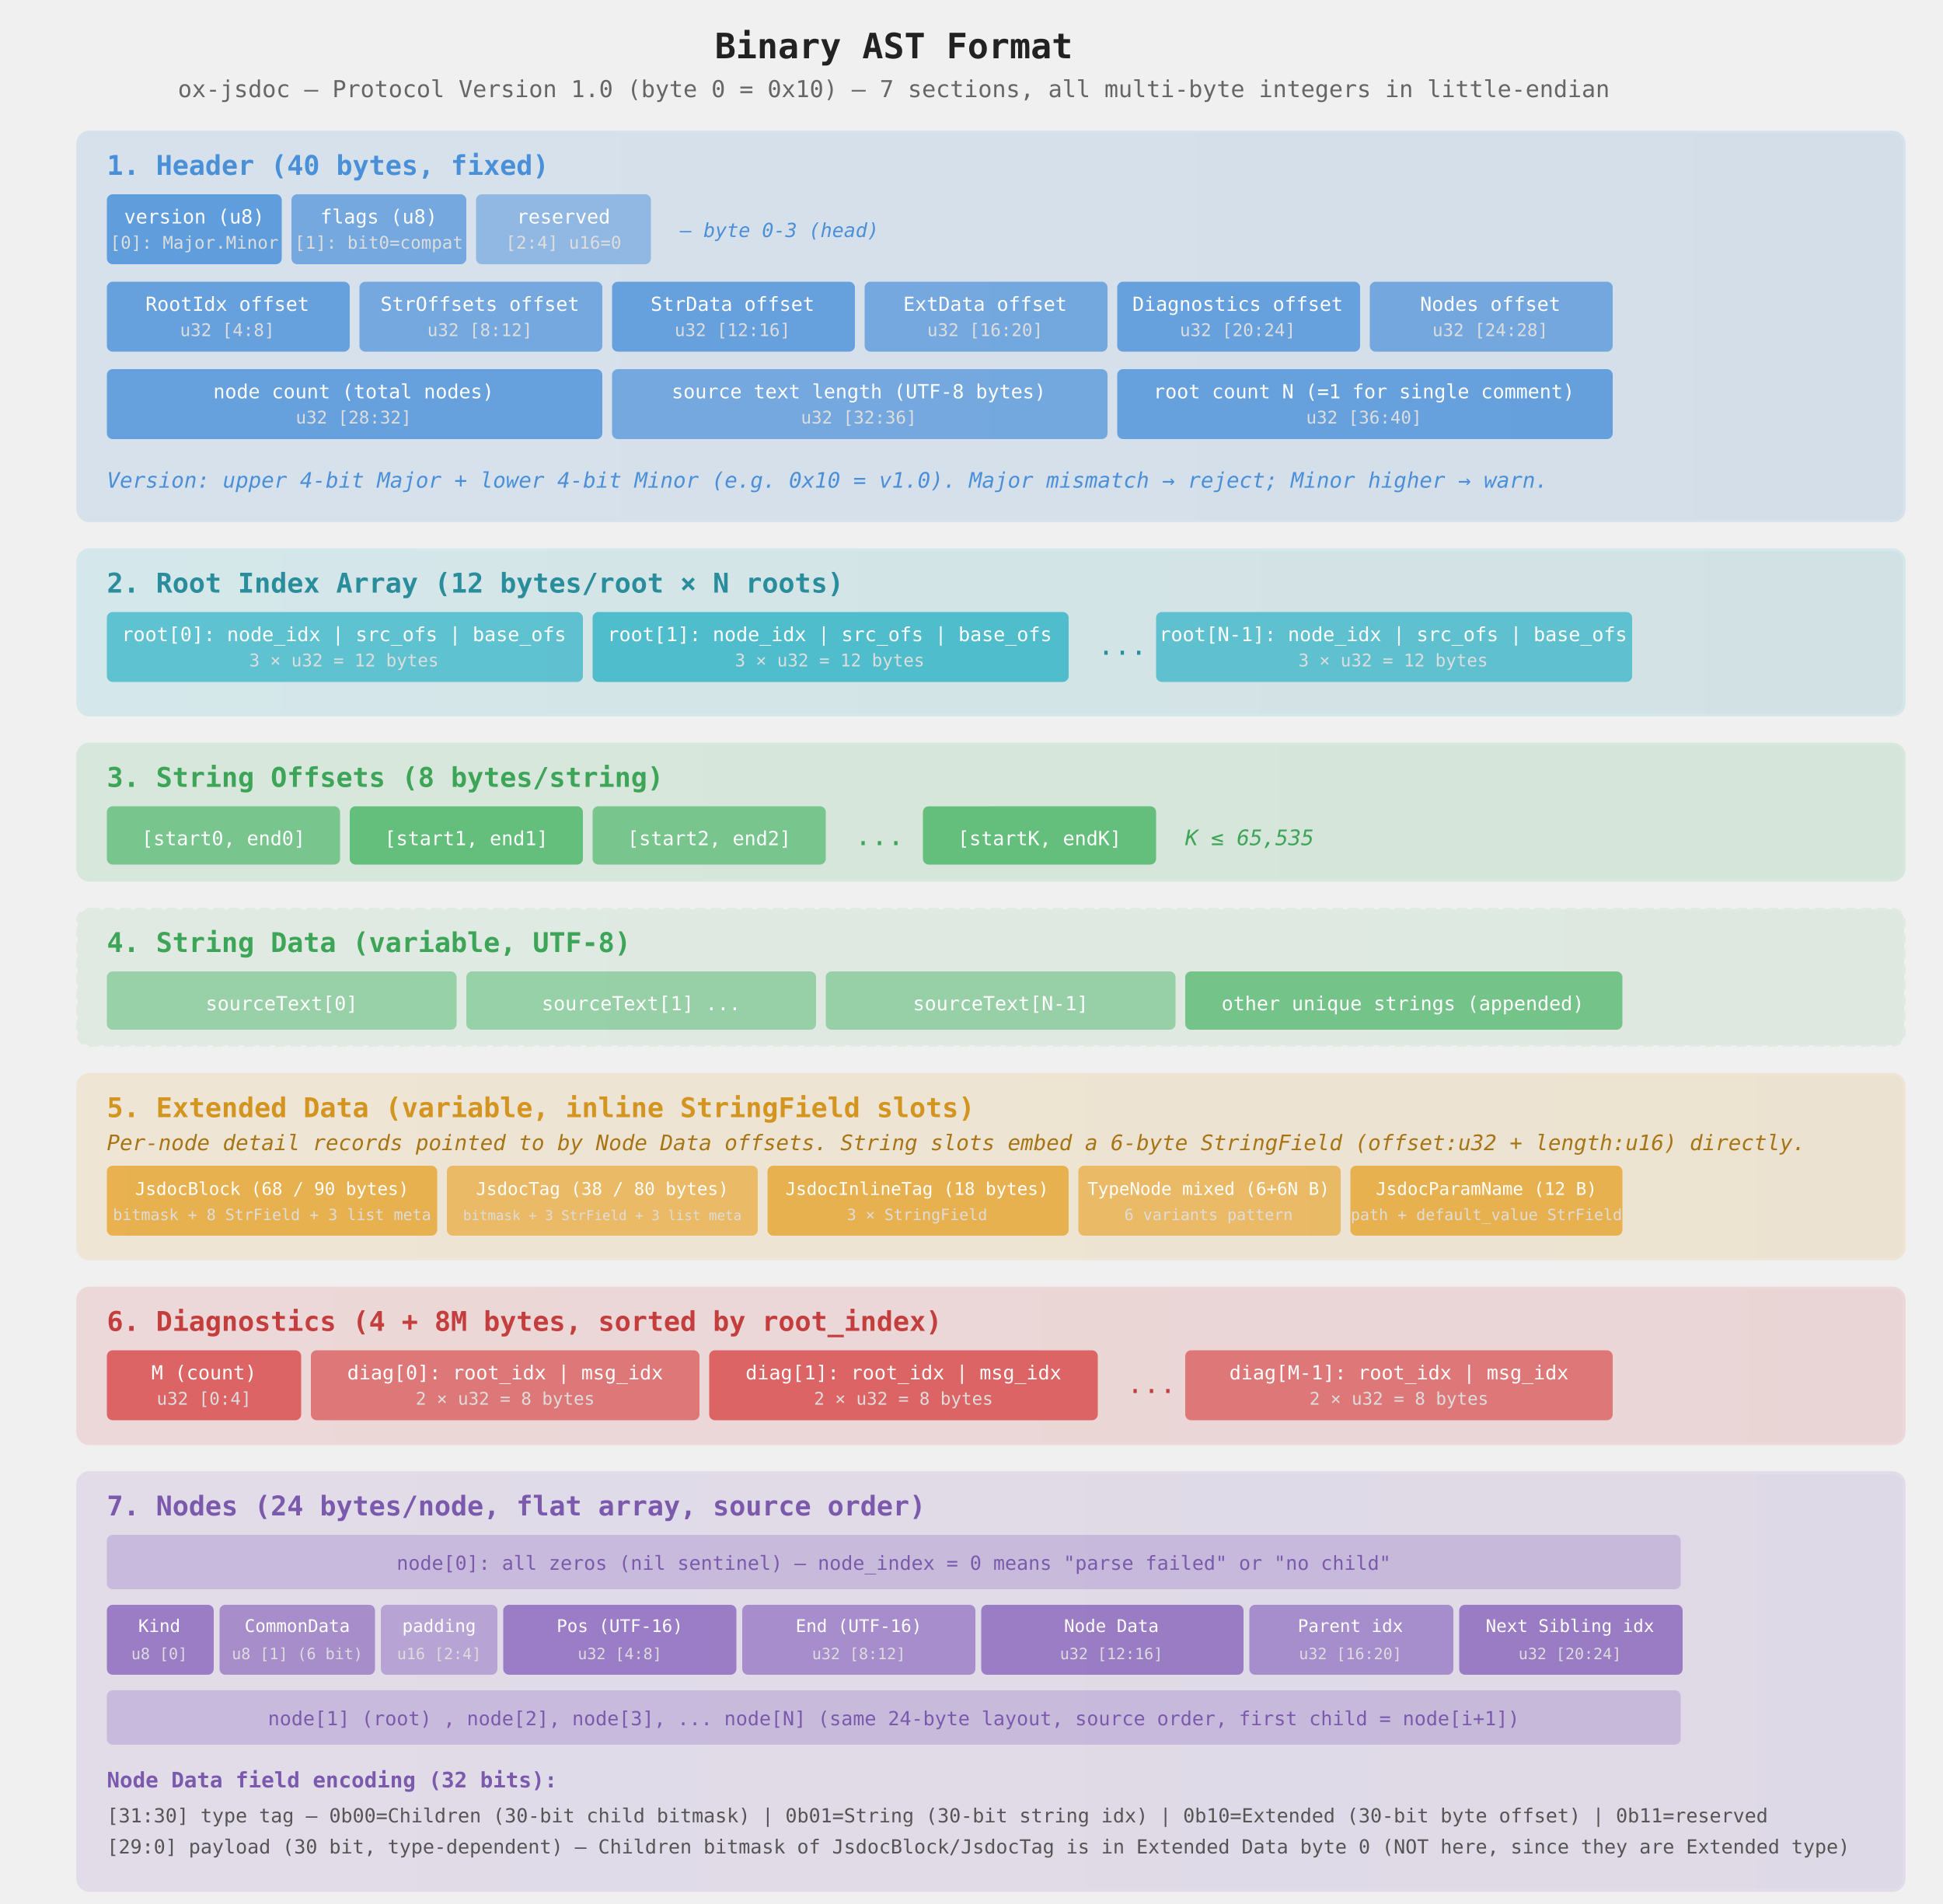
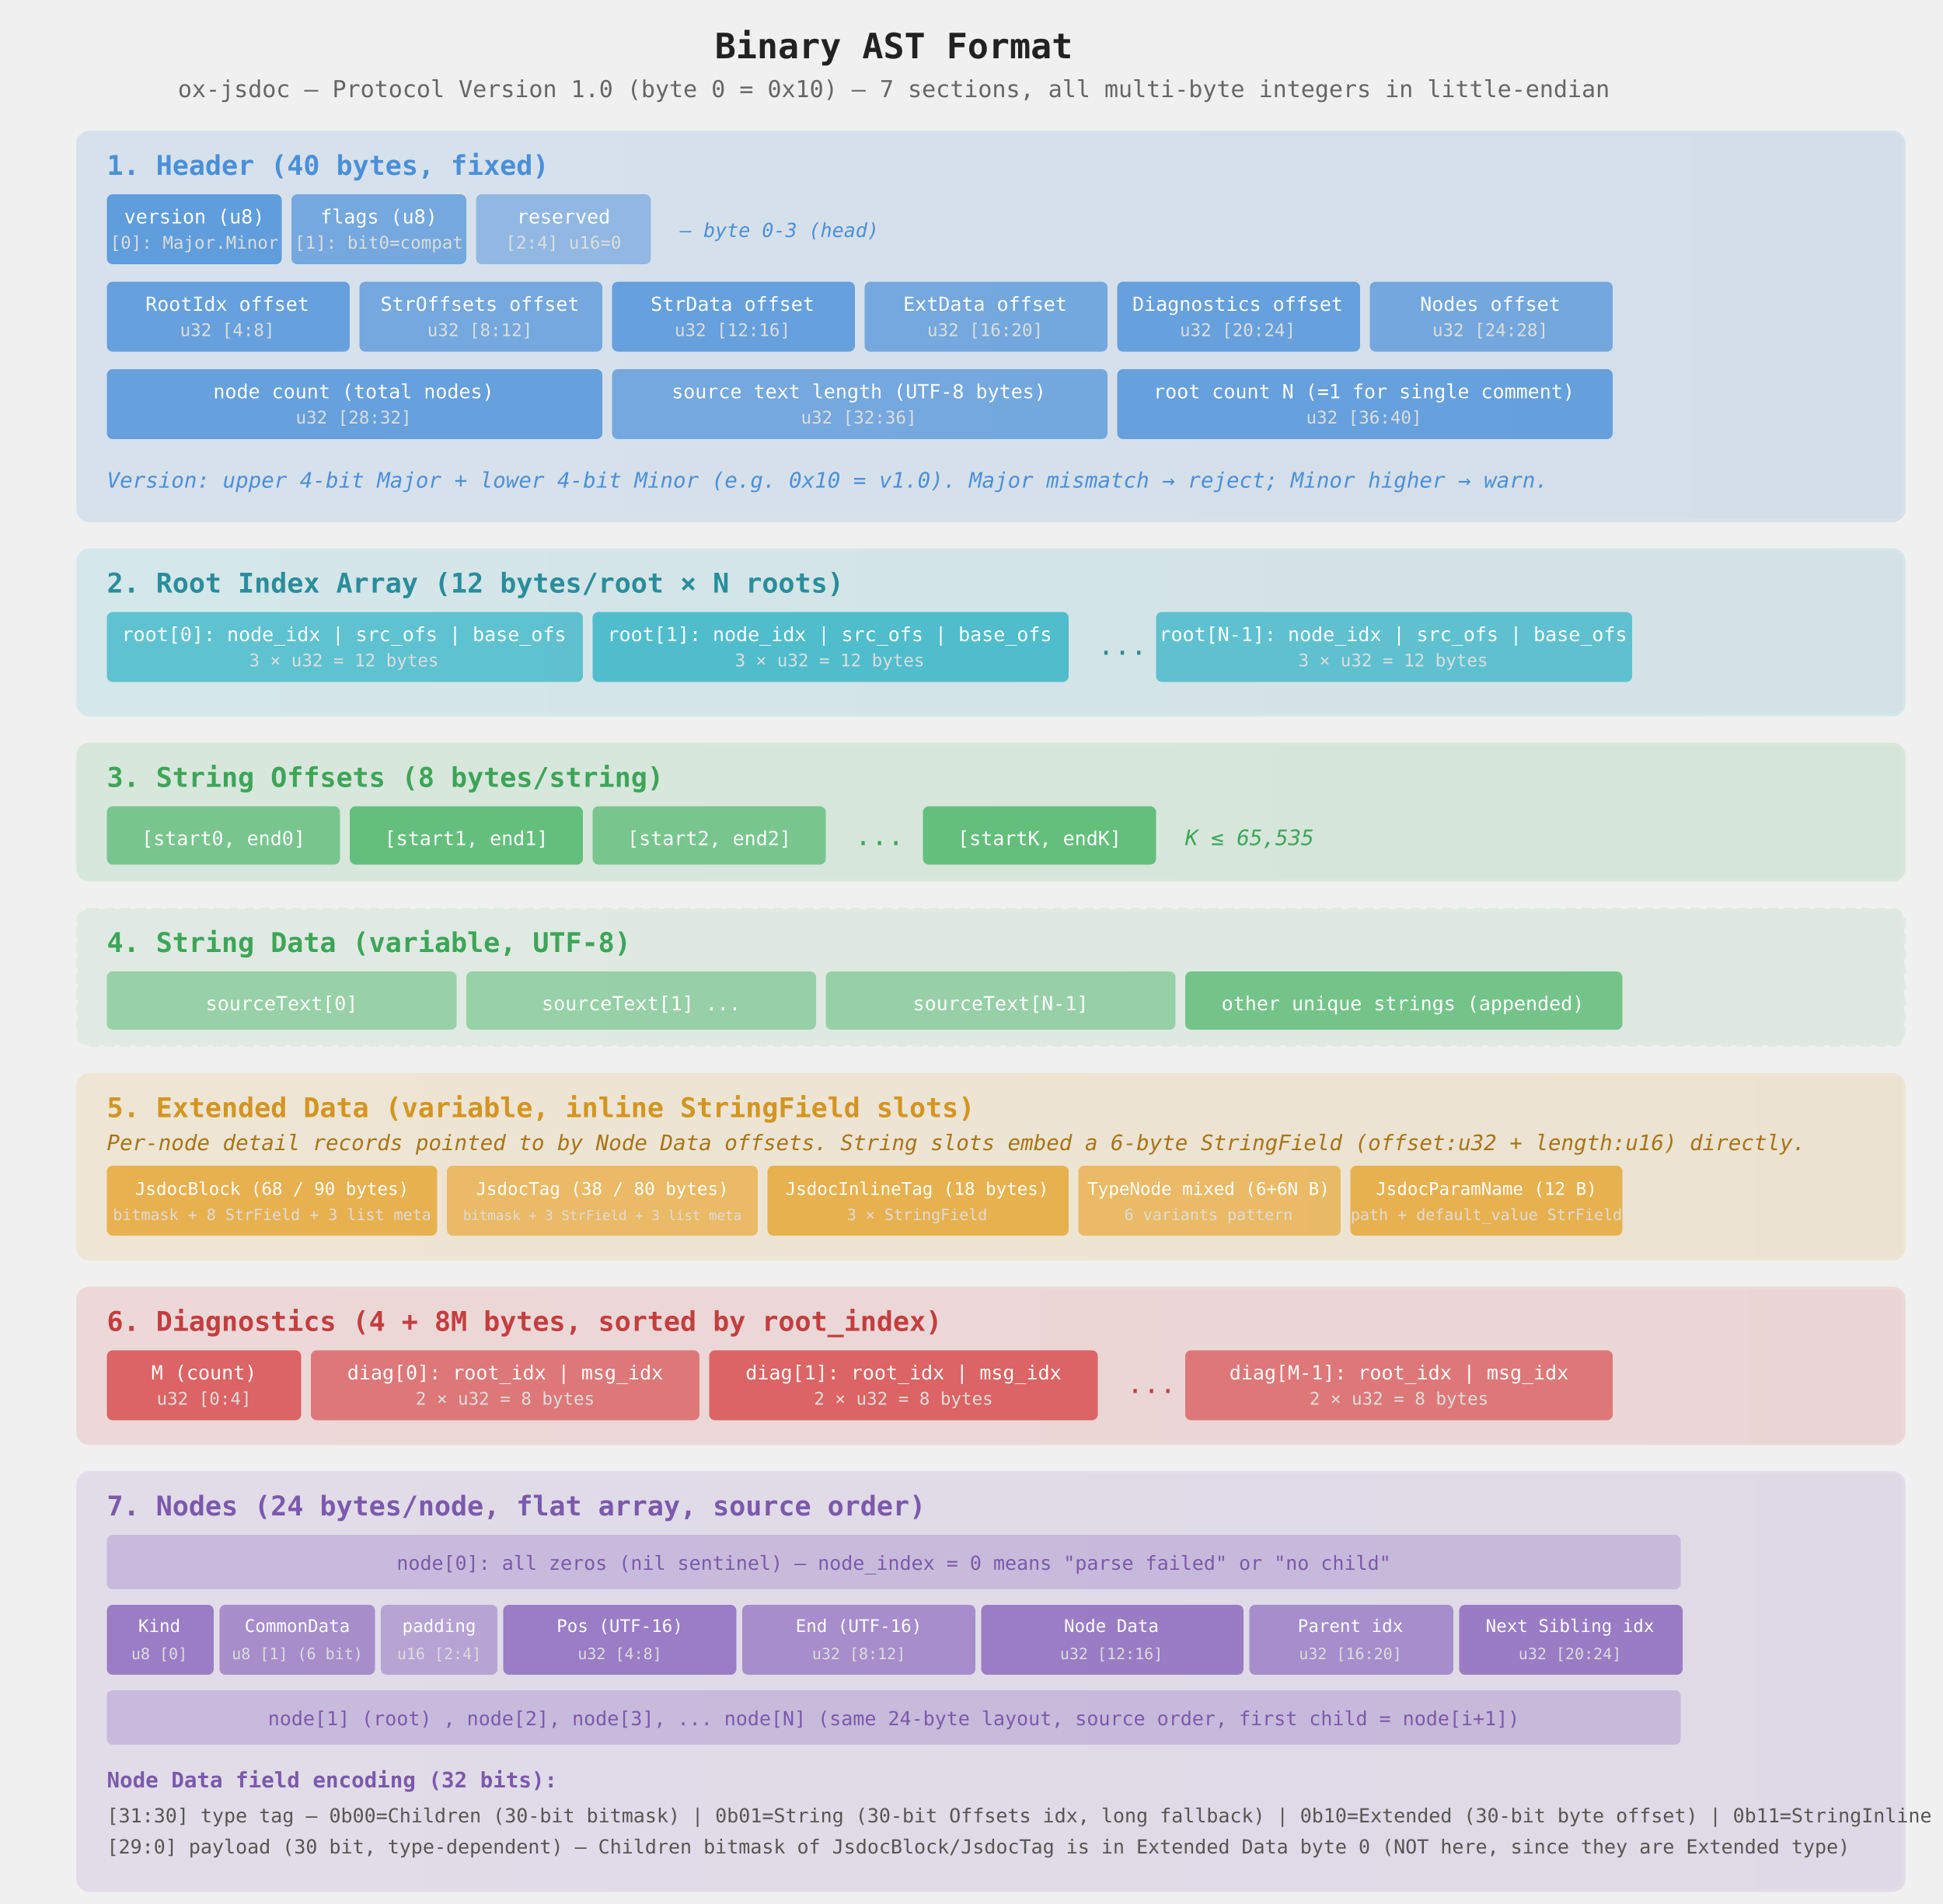
<svg xmlns="http://www.w3.org/2000/svg" viewBox="0 0 1000 980" font-family="monospace" font-size="13">
  <defs>
    <linearGradient id="hdr" x1="0" y1="0" x2="1" y2="0">
      <stop offset="0%" stop-color="#4a90d9" />
      <stop offset="100%" stop-color="#357abd" />
    </linearGradient>
    <linearGradient id="rid" x1="0" y1="0" x2="1" y2="0">
      <stop offset="0%" stop-color="#38b6c8" />
      <stop offset="100%" stop-color="#2a8d9c" />
    </linearGradient>
    <linearGradient id="str" x1="0" y1="0" x2="1" y2="0">
      <stop offset="0%" stop-color="#50b86c" />
      <stop offset="100%" stop-color="#3da558" />
    </linearGradient>
    <linearGradient id="ext" x1="0" y1="0" x2="1" y2="0">
      <stop offset="0%" stop-color="#e8a838" />
      <stop offset="100%" stop-color="#d49520" />
    </linearGradient>
    <linearGradient id="diag" x1="0" y1="0" x2="1" y2="0">
      <stop offset="0%" stop-color="#d95050" />
      <stop offset="100%" stop-color="#c43e3e" />
    </linearGradient>
    <linearGradient id="nd" x1="0" y1="0" x2="1" y2="0">
      <stop offset="0%" stop-color="#8e6cbf" />
      <stop offset="100%" stop-color="#7b59ac" />
    </linearGradient>
  </defs>
  <text x="460" y="30" text-anchor="middle" font-size="18" font-weight="bold" fill="#222">Binary AST Format</text>
  <text x="460" y="50" text-anchor="middle" font-size="12" fill="#666">ox-jsdoc — Protocol Version 1.0 (byte 0 = 0x10) — 7 sections, all multi-byte integers in little-endian</text>
  <rect x="40" y="68" width="940" height="200" rx="6" fill="url(#hdr)" opacity="0.15" stroke="#4a90d9" stroke-width="1.5" />
  <text x="55" y="90" font-weight="bold" fill="#4a90d9" font-size="14">1. Header (40 bytes, fixed)</text>
  <g transform="translate(55, 100)">
    <rect width="90" height="36" rx="3" fill="#4a90d9" opacity="0.85" />
    <text x="45" y="15" text-anchor="middle" fill="#fff" font-size="10">version (u8)</text>
    <text x="45" y="28" text-anchor="middle" fill="#ddd" font-size="9">[0]: Major.Minor</text>
    <rect x="95" width="90" height="36" rx="3" fill="#4a90d9" opacity="0.7" />
    <text x="140" y="15" text-anchor="middle" fill="#fff" font-size="10">flags (u8)</text>
    <text x="140" y="28" text-anchor="middle" fill="#ddd" font-size="9">[1]: bit0=compat</text>
    <rect x="190" width="90" height="36" rx="3" fill="#4a90d9" opacity="0.5" />
    <text x="235" y="15" text-anchor="middle" fill="#fff" font-size="10">reserved</text>
    <text x="235" y="28" text-anchor="middle" fill="#ddd" font-size="9">[2:4] u16=0</text>
    <text x="295" y="22" fill="#4a90d9" font-size="10" font-style="italic">— byte 0-3 (head)</text>
  </g>
  <g transform="translate(55, 145)">
    <rect width="125" height="36" rx="3" fill="#4a90d9" opacity="0.8" />
    <text x="62" y="15" text-anchor="middle" fill="#fff" font-size="10">RootIdx offset</text>
    <text x="62" y="28" text-anchor="middle" fill="#ddd" font-size="9">u32 [4:8]</text>
    <rect x="130" width="125" height="36" rx="3" fill="#4a90d9" opacity="0.7" />
    <text x="192" y="15" text-anchor="middle" fill="#fff" font-size="10">StrOffsets offset</text>
    <text x="192" y="28" text-anchor="middle" fill="#ddd" font-size="9">u32 [8:12]</text>
    <rect x="260" width="125" height="36" rx="3" fill="#4a90d9" opacity="0.8" />
    <text x="322" y="15" text-anchor="middle" fill="#fff" font-size="10">StrData offset</text>
    <text x="322" y="28" text-anchor="middle" fill="#ddd" font-size="9">u32 [12:16]</text>
    <rect x="390" width="125" height="36" rx="3" fill="#4a90d9" opacity="0.7" />
    <text x="452" y="15" text-anchor="middle" fill="#fff" font-size="10">ExtData offset</text>
    <text x="452" y="28" text-anchor="middle" fill="#ddd" font-size="9">u32 [16:20]</text>
    <rect x="520" width="125" height="36" rx="3" fill="#4a90d9" opacity="0.8" />
    <text x="582" y="15" text-anchor="middle" fill="#fff" font-size="10">Diagnostics offset</text>
    <text x="582" y="28" text-anchor="middle" fill="#ddd" font-size="9">u32 [20:24]</text>
    <rect x="650" width="125" height="36" rx="3" fill="#4a90d9" opacity="0.7" />
    <text x="712" y="15" text-anchor="middle" fill="#fff" font-size="10">Nodes offset</text>
    <text x="712" y="28" text-anchor="middle" fill="#ddd" font-size="9">u32 [24:28]</text>
  </g>
  <g transform="translate(55, 190)">
    <rect width="255" height="36" rx="3" fill="#4a90d9" opacity="0.8" />
    <text x="127" y="15" text-anchor="middle" fill="#fff" font-size="10">node count (total nodes)</text>
    <text x="127" y="28" text-anchor="middle" fill="#ddd" font-size="9">u32 [28:32]</text>
    <rect x="260" width="255" height="36" rx="3" fill="#4a90d9" opacity="0.7" />
    <text x="387" y="15" text-anchor="middle" fill="#fff" font-size="10">source text length (UTF-8 bytes)</text>
    <text x="387" y="28" text-anchor="middle" fill="#ddd" font-size="9">u32 [32:36]</text>
    <rect x="520" width="255" height="36" rx="3" fill="#4a90d9" opacity="0.8" />
    <text x="647" y="15" text-anchor="middle" fill="#fff" font-size="10">root count N (=1 for single comment)</text>
    <text x="647" y="28" text-anchor="middle" fill="#ddd" font-size="9">u32 [36:40]</text>
  </g>
  <text x="55" y="251" fill="#4a90d9" font-size="11" font-style="italic">Version: upper 4-bit Major + lower 4-bit Minor (e.g. 0x10 = v1.0). Major mismatch → reject; Minor higher → warn.</text>
  <rect x="40" y="283" width="940" height="85" rx="6" fill="url(#rid)" opacity="0.15" stroke="#38b6c8" stroke-width="1.5" />
  <text x="55" y="305" font-weight="bold" fill="#2a8d9c" font-size="14">2. Root Index Array (12 bytes/root × N roots)</text>
  <g transform="translate(55, 315)">
    <rect width="245" height="36" rx="3" fill="#38b6c8" opacity="0.75" />
    <text x="122" y="15" text-anchor="middle" fill="#fff" font-size="10">root[0]: node_idx | src_ofs | base_ofs</text>
    <text x="122" y="28" text-anchor="middle" fill="#ddd" font-size="9">3 × u32 = 12 bytes</text>
    <rect x="250" width="245" height="36" rx="3" fill="#38b6c8" opacity="0.85" />
    <text x="372" y="15" text-anchor="middle" fill="#fff" font-size="10">root[1]: node_idx | src_ofs | base_ofs</text>
    <text x="372" y="28" text-anchor="middle" fill="#ddd" font-size="9">3 × u32 = 12 bytes</text>
    <text x="510" y="22" fill="#2a8d9c" font-size="14"> ...</text>
    <rect x="540" width="245" height="36" rx="3" fill="#38b6c8" opacity="0.75" />
    <text x="662" y="15" text-anchor="middle" fill="#fff" font-size="10">root[N-1]: node_idx | src_ofs | base_ofs</text>
    <text x="662" y="28" text-anchor="middle" fill="#ddd" font-size="9">3 × u32 = 12 bytes</text>
  </g>
  <rect x="40" y="383" width="940" height="70" rx="6" fill="url(#str)" opacity="0.15" stroke="#50b86c" stroke-width="1.5" />
  <text x="55" y="405" font-weight="bold" fill="#3da558" font-size="14">3. String Offsets (8 bytes/string)</text>
  <g transform="translate(55, 415)">
    <rect width="120" height="30" rx="3" fill="#50b86c" opacity="0.7" />
    <text x="60" y="20" text-anchor="middle" fill="#fff" font-size="10">[start0, end0]</text>
    <rect x="125" width="120" height="30" rx="3" fill="#50b86c" opacity="0.85" />
    <text x="185" y="20" text-anchor="middle" fill="#fff" font-size="10">[start1, end1]</text>
    <rect x="250" width="120" height="30" rx="3" fill="#50b86c" opacity="0.7" />
    <text x="310" y="20" text-anchor="middle" fill="#fff" font-size="10">[start2, end2]</text>
    <text x="385" y="20" fill="#3da558" font-size="14"> ...</text>
    <rect x="420" width="120" height="30" rx="3" fill="#50b86c" opacity="0.85" />
    <text x="480" y="20" text-anchor="middle" fill="#fff" font-size="10">[startK, endK]</text>
    <text x="555" y="20" fill="#3da558" font-size="11" font-style="italic">K ≤ 65,535</text>
  </g>
  <rect x="40" y="468" width="940" height="70" rx="6" fill="url(#str)" opacity="0.1" stroke="#50b86c" stroke-width="1.5" stroke-dasharray="5,3" />
  <text x="55" y="490" font-weight="bold" fill="#3da558" font-size="14">4. String Data (variable, UTF-8)</text>
  <g transform="translate(55, 500)">
    <rect width="180" height="30" rx="3" fill="#50b86c" opacity="0.5" />
    <text x="90" y="20" text-anchor="middle" fill="#fff" font-size="10">sourceText[0]</text>
    <rect x="185" width="180" height="30" rx="3" fill="#50b86c" opacity="0.5" />
    <text x="275" y="20" text-anchor="middle" fill="#fff" font-size="10">sourceText[1] ...</text>
    <rect x="370" width="180" height="30" rx="3" fill="#50b86c" opacity="0.5" />
    <text x="460" y="20" text-anchor="middle" fill="#fff" font-size="10">sourceText[N-1]</text>
    <rect x="555" width="225" height="30" rx="3" fill="#50b86c" opacity="0.75" />
    <text x="667" y="20" text-anchor="middle" fill="#fff" font-size="10">other unique strings (appended)</text>
  </g>
  <rect x="40" y="553" width="940" height="95" rx="6" fill="url(#ext)" opacity="0.15" stroke="#e8a838" stroke-width="1.5" />
  <text x="55" y="575" font-weight="bold" fill="#d49520" font-size="14">5. Extended Data (variable, inline StringField slots)</text>
  <text x="55" y="592" fill="#a87515" font-size="11" font-style="italic">Per-node detail records pointed to by Node Data offsets. String slots embed a 6-byte StringField (offset:u32 + length:u16) directly.</text>
  <g transform="translate(55, 600)">
    <rect width="170" height="36" rx="3" fill="#e8a838" opacity="0.85" />
    <text x="85" y="15" text-anchor="middle" fill="#fff" font-size="9">JsdocBlock (68 / 90 bytes)</text>
    <text x="85" y="28" text-anchor="middle" fill="#ddd" font-size="8">bitmask + 8 StrField + 3 list meta</text>
    <rect x="175" width="160" height="36" rx="3" fill="#e8a838" opacity="0.7" />
    <text x="255" y="15" text-anchor="middle" fill="#fff" font-size="9">JsdocTag (38 / 80 bytes)</text>
    <text x="255" y="28" text-anchor="middle" fill="#ddd" font-size="7">bitmask + 3 StrField + 3 list meta</text>
    <rect x="340" width="155" height="36" rx="3" fill="#e8a838" opacity="0.85" />
    <text x="417" y="15" text-anchor="middle" fill="#fff" font-size="9">JsdocInlineTag (18 bytes)</text>
    <text x="417" y="28" text-anchor="middle" fill="#ddd" font-size="8">3 × StringField</text>
    <rect x="500" width="135" height="36" rx="3" fill="#e8a838" opacity="0.7" />
    <text x="567" y="15" text-anchor="middle" fill="#fff" font-size="9">TypeNode mixed (6+6N B)</text>
    <text x="567" y="28" text-anchor="middle" fill="#ddd" font-size="8">6 variants pattern</text>
    <rect x="640" width="140" height="36" rx="3" fill="#e8a838" opacity="0.85" />
    <text x="710" y="15" text-anchor="middle" fill="#fff" font-size="9">JsdocParamName (12 B)</text>
    <text x="710" y="28" text-anchor="middle" fill="#ddd" font-size="8">path + default_value StrField</text>
  </g>
  <rect x="40" y="663" width="940" height="80" rx="6" fill="url(#diag)" opacity="0.15" stroke="#d95050" stroke-width="1.5" />
  <text x="55" y="685" font-weight="bold" fill="#c43e3e" font-size="14">6. Diagnostics (4 + 8M bytes, sorted by root_index)</text>
  <g transform="translate(55, 695)">
    <rect width="100" height="36" rx="3" fill="#d95050" opacity="0.85" />
    <text x="50" y="15" text-anchor="middle" fill="#fff" font-size="10">M (count)</text>
    <text x="50" y="28" text-anchor="middle" fill="#ddd" font-size="9">u32 [0:4]</text>
    <rect x="105" width="200" height="36" rx="3" fill="#d95050" opacity="0.7" />
    <text x="205" y="15" text-anchor="middle" fill="#fff" font-size="10">diag[0]: root_idx | msg_idx</text>
    <text x="205" y="28" text-anchor="middle" fill="#ddd" font-size="9">2 × u32 = 8 bytes</text>
    <rect x="310" width="200" height="36" rx="3" fill="#d95050" opacity="0.85" />
    <text x="410" y="15" text-anchor="middle" fill="#fff" font-size="10">diag[1]: root_idx | msg_idx</text>
    <text x="410" y="28" text-anchor="middle" fill="#ddd" font-size="9">2 × u32 = 8 bytes</text>
    <text x="525" y="22" fill="#c43e3e" font-size="14"> ...</text>
    <rect x="555" width="220" height="36" rx="3" fill="#d95050" opacity="0.7" />
    <text x="665" y="15" text-anchor="middle" fill="#fff" font-size="10">diag[M-1]: root_idx | msg_idx</text>
    <text x="665" y="28" text-anchor="middle" fill="#ddd" font-size="9">2 × u32 = 8 bytes</text>
  </g>
  <rect x="40" y="758" width="940" height="215" rx="6" fill="url(#nd)" opacity="0.15" stroke="#8e6cbf" stroke-width="1.5" />
  <text x="55" y="780" font-weight="bold" fill="#7b59ac" font-size="14">7. Nodes (24 bytes/node, flat array, source order)</text>
  <g transform="translate(55, 790)">
    <rect width="810" height="28" rx="3" fill="#8e6cbf" opacity="0.3" />
    <text x="405" y="18" text-anchor="middle" fill="#7b59ac" font-size="10">node[0]: all zeros (nil sentinel) — node_index = 0 means "parse failed" or "no child"</text>
  </g>
  <g transform="translate(55, 826)">
    <rect width="55" height="36" rx="3" fill="#8e6cbf" opacity="0.85" />
    <text x="27" y="14" text-anchor="middle" fill="#fff" font-size="9">Kind</text>
    <text x="27" y="28" text-anchor="middle" fill="#ddd" font-size="8">u8 [0]</text>
    <rect x="58" width="80" height="36" rx="3" fill="#8e6cbf" opacity="0.7" />
    <text x="98" y="14" text-anchor="middle" fill="#fff" font-size="9">CommonData</text>
    <text x="98" y="28" text-anchor="middle" fill="#ddd" font-size="8">u8 [1] (6 bit)</text>
    <rect x="141" width="60" height="36" rx="3" fill="#8e6cbf" opacity="0.5" />
    <text x="171" y="14" text-anchor="middle" fill="#fff" font-size="9">padding</text>
    <text x="171" y="28" text-anchor="middle" fill="#ddd" font-size="8">u16 [2:4]</text>
    <rect x="204" width="120" height="36" rx="3" fill="#8e6cbf" opacity="0.85" />
    <text x="264" y="14" text-anchor="middle" fill="#fff" font-size="9">Pos (UTF-16)</text>
    <text x="264" y="28" text-anchor="middle" fill="#ddd" font-size="8">u32 [4:8]</text>
    <rect x="327" width="120" height="36" rx="3" fill="#8e6cbf" opacity="0.7" />
    <text x="387" y="14" text-anchor="middle" fill="#fff" font-size="9">End (UTF-16)</text>
    <text x="387" y="28" text-anchor="middle" fill="#ddd" font-size="8">u32 [8:12]</text>
    <rect x="450" width="135" height="36" rx="3" fill="#8e6cbf" opacity="0.85" />
    <text x="517" y="14" text-anchor="middle" fill="#fff" font-size="9">Node Data</text>
    <text x="517" y="28" text-anchor="middle" fill="#ddd" font-size="8">u32 [12:16]</text>
    <rect x="588" width="105" height="36" rx="3" fill="#8e6cbf" opacity="0.7" />
    <text x="640" y="14" text-anchor="middle" fill="#fff" font-size="9">Parent idx</text>
    <text x="640" y="28" text-anchor="middle" fill="#ddd" font-size="8">u32 [16:20]</text>
    <rect x="696" width="115" height="36" rx="3" fill="#8e6cbf" opacity="0.85" />
    <text x="753" y="14" text-anchor="middle" fill="#fff" font-size="9">Next Sibling idx</text>
    <text x="753" y="28" text-anchor="middle" fill="#ddd" font-size="8">u32 [20:24]</text>
  </g>
  <g transform="translate(55, 870)">
    <rect width="810" height="28" rx="3" fill="#8e6cbf" opacity="0.3" />
    <text x="405" y="18" text-anchor="middle" fill="#7b59ac" font-size="10">node[1] (root) , node[2], node[3], ... node[N]  (same 24-byte layout, source order, first child = node[i+1])</text>
  </g>
  <g transform="translate(55, 906)">
    <text x="0" y="14" fill="#7b59ac" font-size="11" font-weight="bold">Node Data field encoding (32 bits):</text>
-     <text x="0" y="32" fill="#555" font-size="10">[31:30] type tag — 0b00=Children (30-bit child bitmask) | 0b01=String (30-bit string idx) | 0b10=Extended (30-bit byte offset) | 0b11=reserved</text>
+     <text x="0" y="32" fill="#555" font-size="10">[31:30] type tag — 0b00=Children (30-bit bitmask) | 0b01=String (30-bit Offsets idx, long fallback) | 0b10=Extended (30-bit byte offset) | 0b11=StringInline (offset:u22+length:u8, short)</text>
    <text x="0" y="48" fill="#555" font-size="10">[29:0]  payload (30 bit, type-dependent) — Children bitmask of JsdocBlock/JsdocTag is in Extended Data byte 0 (NOT here, since they are Extended type)</text>
  </g>
</svg>
